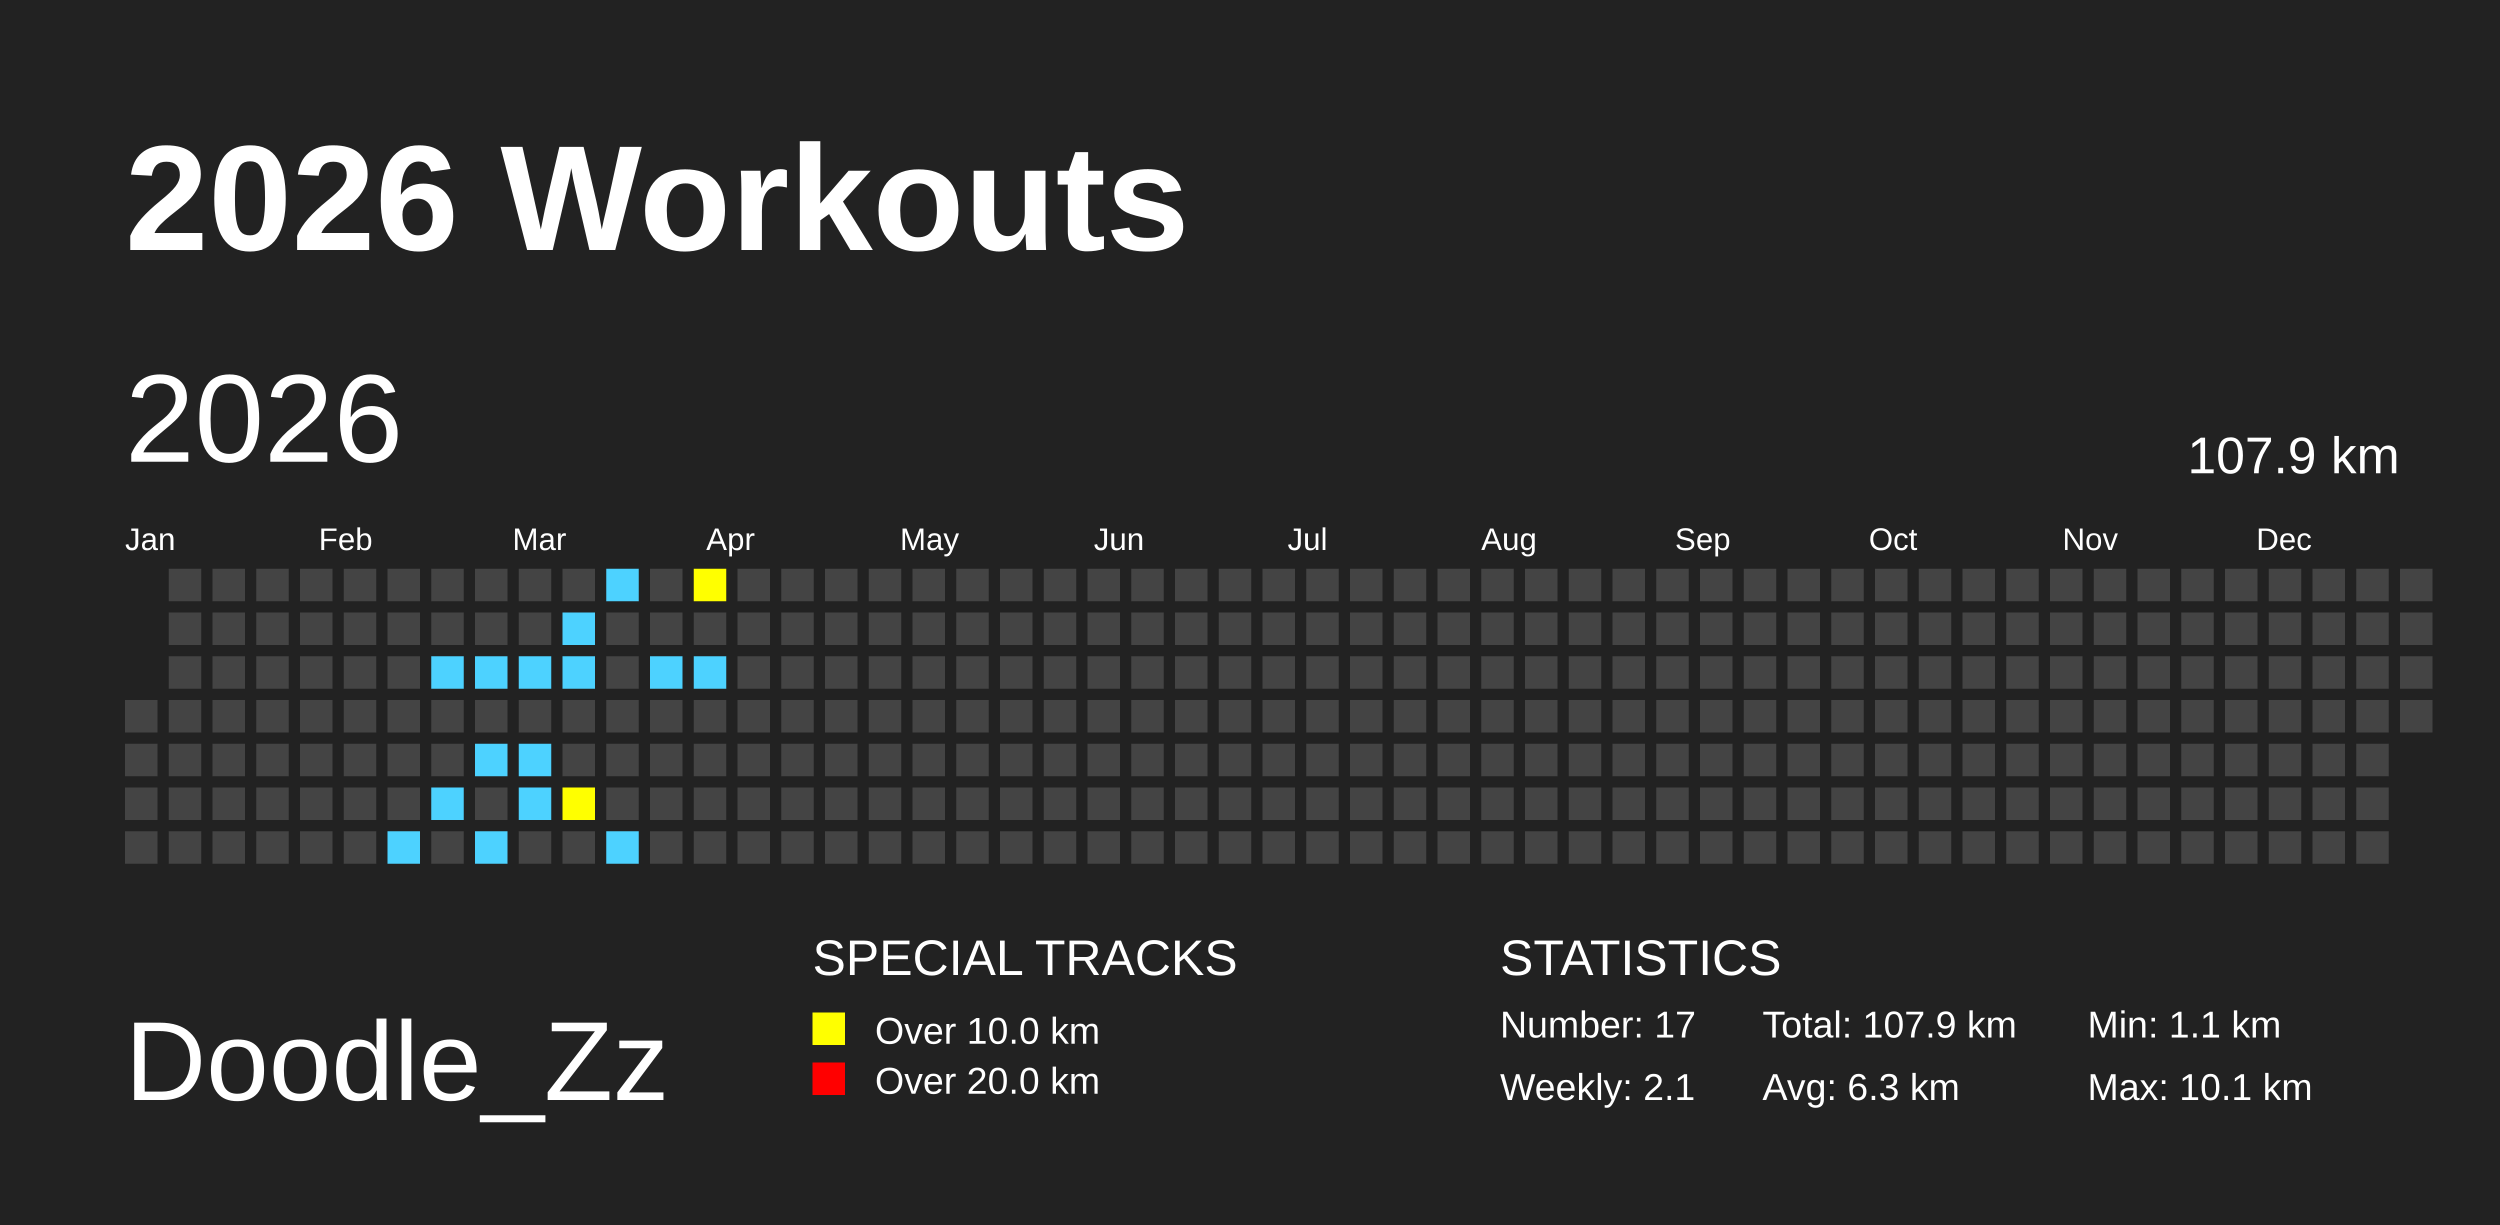
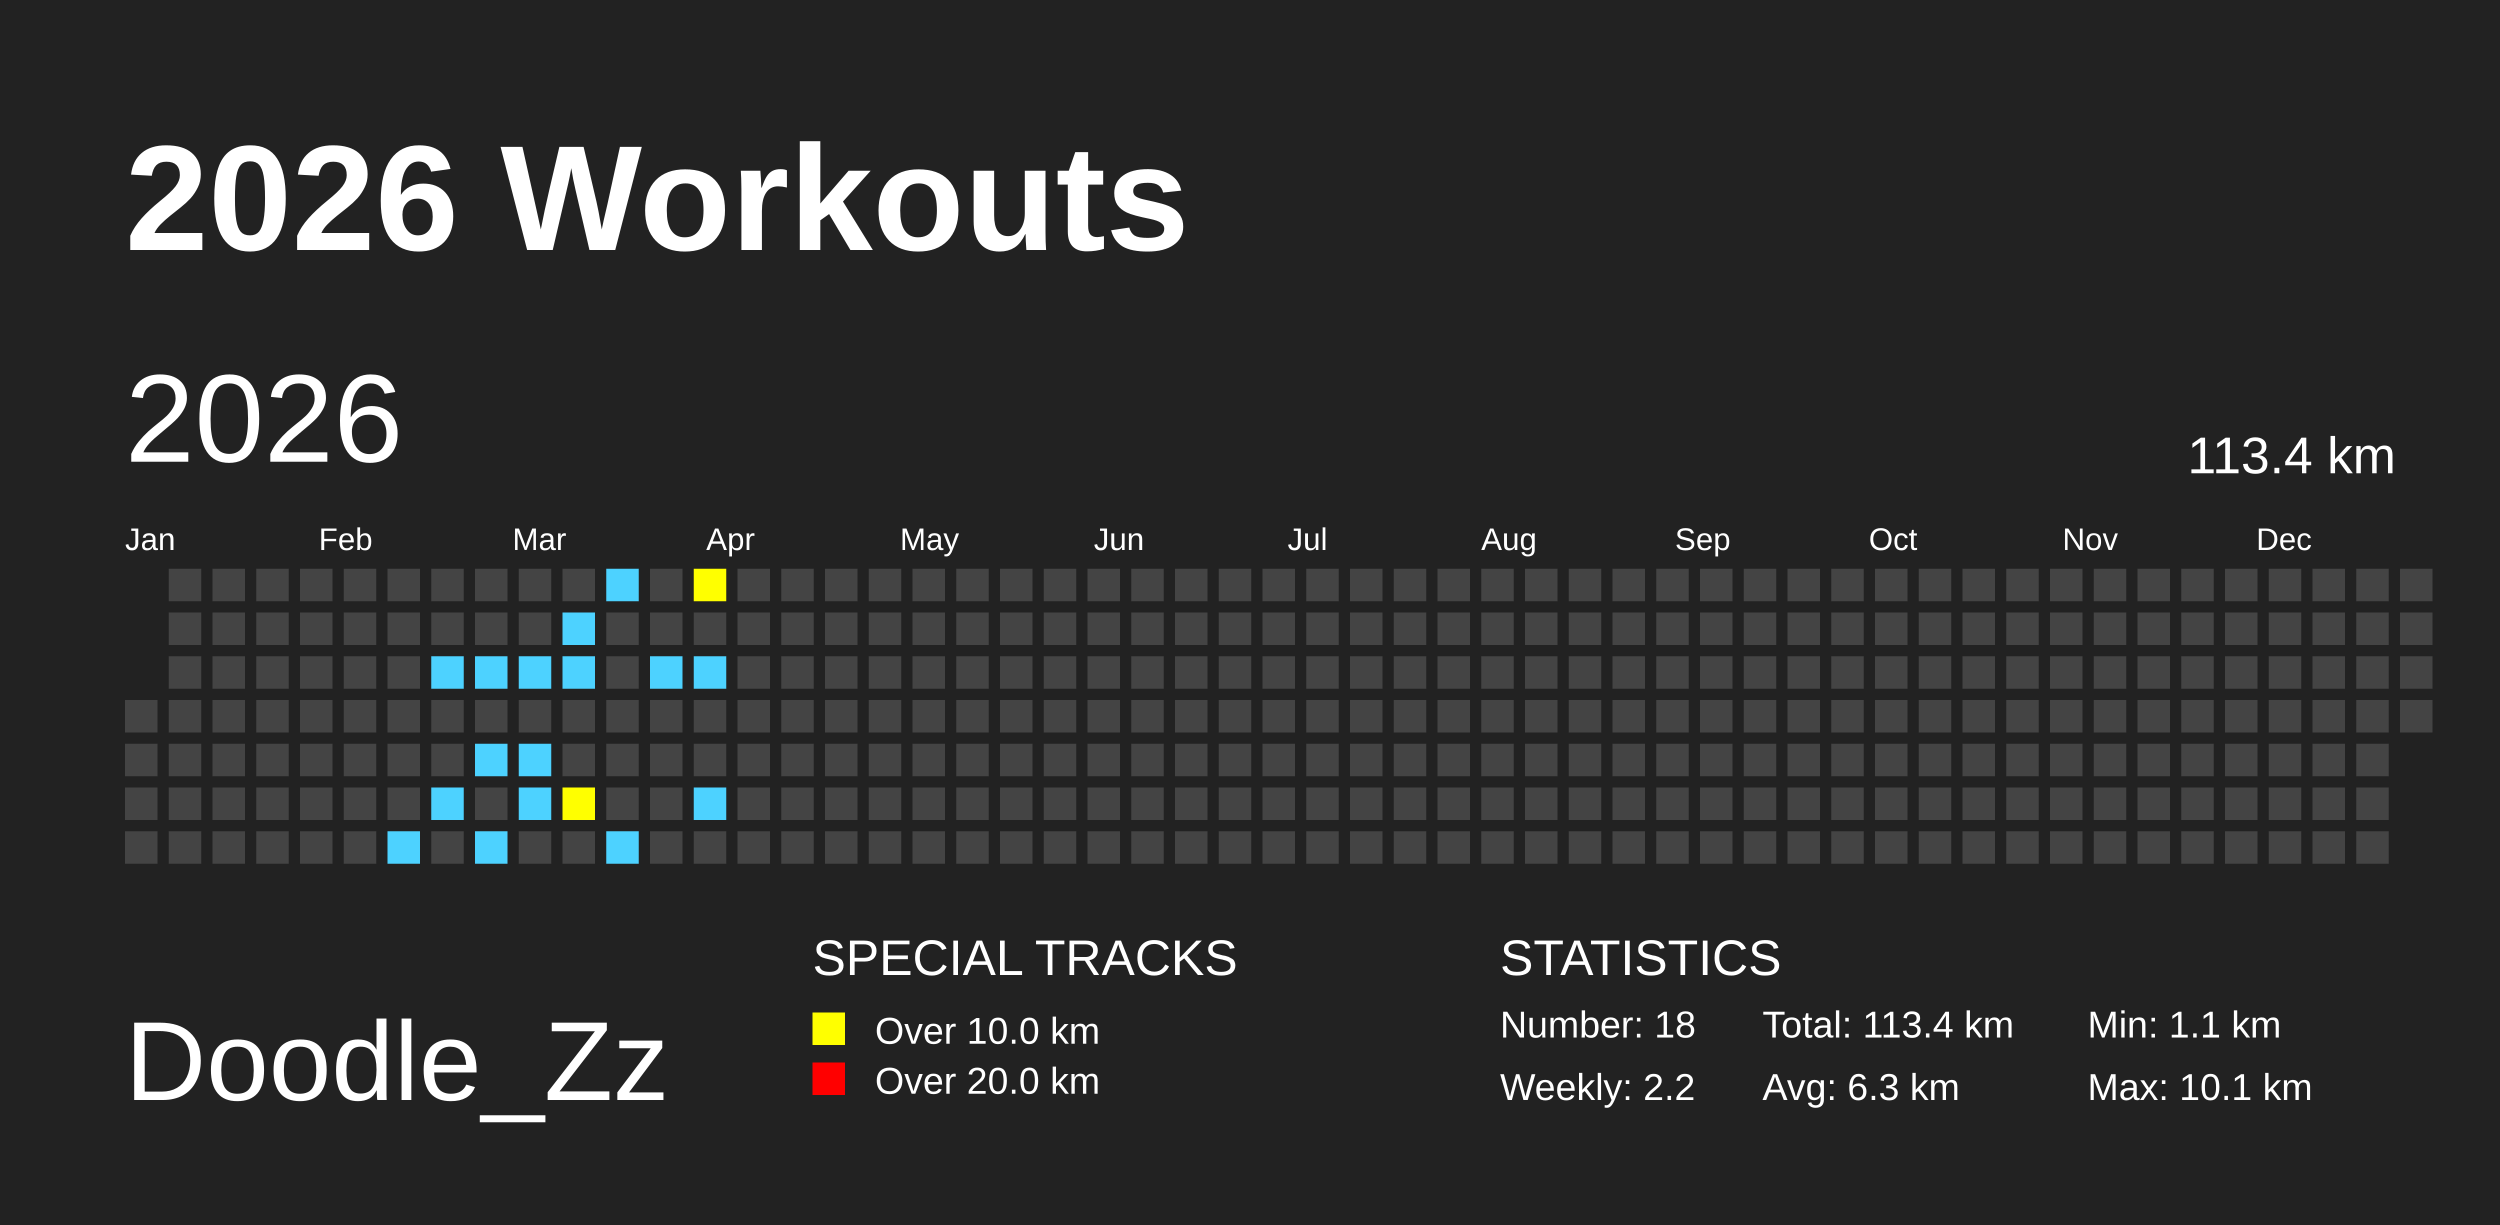
<svg xmlns="http://www.w3.org/2000/svg" baseProfile="full" height="98mm" version="1.1" viewBox="0,0,200,98" width="200mm">
  <defs />
  <rect fill="#222222" height="98" width="200" x="0" y="0" />
  <text fill="#FFFFFF" style="font-size:12px; font-family:Arial; font-weight:bold;" x="10" y="20">2026 Workouts</text>
  <text fill="#FFFFFF" style="font-size:9px; font-family:Arial" x="10" y="88">Doodle_Zz</text>
  <text fill="#FFFFFF" style="font-size:4px; font-family:Arial" x="65" y="78">SPECIAL TRACKS</text>
  <rect fill="yellow" height="2.6" width="2.6" x="65" y="81" />
  <text fill="#FFFFFF" style="font-size:3px; font-family:Arial" x="70" y="83.5">Over 10.0 km</text>
  <rect fill="red" height="2.6" width="2.6" x="65" y="85" />
  <text fill="#FFFFFF" style="font-size:3px; font-family:Arial" x="70" y="87.5">Over 20.0 km</text>
  <text fill="#FFFFFF" style="font-size:4px; font-family:Arial" x="120" y="78">STATISTICS</text>
-   <text fill="#FFFFFF" style="font-size:3px; font-family:Arial" x="120" y="83">Number: 17</text>
-   <text fill="#FFFFFF" style="font-size:3px; font-family:Arial" x="120" y="88">Weekly: 2.1</text>
-   <text fill="#FFFFFF" style="font-size:3px; font-family:Arial" x="141" y="83">Total: 107.9 km</text>
+   <text fill="#FFFFFF" style="font-size:3px; font-family:Arial" x="120" y="83">Number: 18</text>
+   <text fill="#FFFFFF" style="font-size:3px; font-family:Arial" x="120" y="88">Weekly: 2.2</text>
+   <text fill="#FFFFFF" style="font-size:3px; font-family:Arial" x="141" y="83">Total: 113.4 km</text>
  <text fill="#FFFFFF" style="font-size:3px; font-family:Arial" x="141" y="88">Avg: 6.3 km</text>
  <text fill="#FFFFFF" style="font-size:3px; font-family:Arial" x="167" y="83">Min: 1.1 km</text>
  <text fill="#FFFFFF" style="font-size:3px; font-family:Arial" x="167" y="88">Max: 10.1 km</text>
  <text dominant-baseline="hanging" fill="#FFFFFF" style="font-size:10.0px; font-family:Arial;" x="10" y="30">2026</text>
-   <text dominant-baseline="hanging" fill="#FFFFFF" style="font-size:4.125px; font-family:Arial;" x="175" y="35">107.9 km</text>
+   <text dominant-baseline="hanging" fill="#FFFFFF" style="font-size:4.125px; font-family:Arial;" x="175" y="35">113.4 km</text>
  <text fill="#FFFFFF" style="font-size:2.5px; font-family:Arial" x="10.0" y="44">Jan</text>
  <text fill="#FFFFFF" style="font-size:2.5px; font-family:Arial" x="25.5" y="44">Feb</text>
  <text fill="#FFFFFF" style="font-size:2.5px; font-family:Arial" x="41.0" y="44">Mar</text>
  <text fill="#FFFFFF" style="font-size:2.5px; font-family:Arial" x="56.5" y="44">Apr</text>
  <text fill="#FFFFFF" style="font-size:2.5px; font-family:Arial" x="72.0" y="44">May</text>
  <text fill="#FFFFFF" style="font-size:2.5px; font-family:Arial" x="87.5" y="44">Jun</text>
  <text fill="#FFFFFF" style="font-size:2.5px; font-family:Arial" x="103.0" y="44">Jul</text>
  <text fill="#FFFFFF" style="font-size:2.5px; font-family:Arial" x="118.5" y="44">Aug</text>
  <text fill="#FFFFFF" style="font-size:2.5px; font-family:Arial" x="134.0" y="44">Sep</text>
  <text fill="#FFFFFF" style="font-size:2.5px; font-family:Arial" x="149.5" y="44">Oct</text>
  <text fill="#FFFFFF" style="font-size:2.5px; font-family:Arial" x="165.0" y="44">Nov</text>
  <text fill="#FFFFFF" style="font-size:2.5px; font-family:Arial" x="180.5" y="44">Dec</text>
  <rect fill="#444444" height="2.6" width="2.6" x="10.0" y="56.0" />
  <rect fill="#444444" height="2.6" width="2.6" x="10.0" y="59.5" />
  <rect fill="#444444" height="2.6" width="2.6" x="10.0" y="63.0" />
  <rect fill="#444444" height="2.6" width="2.6" x="10.0" y="66.5" />
  <rect fill="#444444" height="2.6" width="2.6" x="13.5" y="45.5" />
  <rect fill="#444444" height="2.6" width="2.6" x="13.5" y="49.0" />
  <rect fill="#444444" height="2.6" width="2.6" x="13.5" y="52.5" />
  <rect fill="#444444" height="2.6" width="2.6" x="13.5" y="56.0" />
  <rect fill="#444444" height="2.6" width="2.6" x="13.5" y="59.5" />
  <rect fill="#444444" height="2.6" width="2.6" x="13.5" y="63.0" />
  <rect fill="#444444" height="2.6" width="2.6" x="13.5" y="66.5" />
  <rect fill="#444444" height="2.6" width="2.6" x="17.0" y="45.5" />
  <rect fill="#444444" height="2.6" width="2.6" x="17.0" y="49.0" />
  <rect fill="#444444" height="2.6" width="2.6" x="17.0" y="52.5" />
  <rect fill="#444444" height="2.6" width="2.6" x="17.0" y="56.0" />
  <rect fill="#444444" height="2.6" width="2.6" x="17.0" y="59.5" />
  <rect fill="#444444" height="2.6" width="2.6" x="17.0" y="63.0" />
  <rect fill="#444444" height="2.6" width="2.6" x="17.0" y="66.5" />
  <rect fill="#444444" height="2.6" width="2.6" x="20.5" y="45.5" />
  <rect fill="#444444" height="2.6" width="2.6" x="20.5" y="49.0" />
  <rect fill="#444444" height="2.6" width="2.6" x="20.5" y="52.5" />
  <rect fill="#444444" height="2.6" width="2.6" x="20.5" y="56.0" />
  <rect fill="#444444" height="2.6" width="2.6" x="20.5" y="59.5" />
  <rect fill="#444444" height="2.6" width="2.6" x="20.5" y="63.0" />
  <rect fill="#444444" height="2.6" width="2.6" x="20.5" y="66.5" />
  <rect fill="#444444" height="2.6" width="2.6" x="24.0" y="45.5" />
  <rect fill="#444444" height="2.6" width="2.6" x="24.0" y="49.0" />
  <rect fill="#444444" height="2.6" width="2.6" x="24.0" y="52.5" />
  <rect fill="#444444" height="2.6" width="2.6" x="24.0" y="56.0" />
  <rect fill="#444444" height="2.6" width="2.6" x="24.0" y="59.5" />
  <rect fill="#444444" height="2.6" width="2.6" x="24.0" y="63.0" />
  <rect fill="#444444" height="2.6" width="2.6" x="24.0" y="66.5" />
  <rect fill="#444444" height="2.6" width="2.6" x="27.5" y="45.5" />
  <rect fill="#444444" height="2.6" width="2.6" x="27.5" y="49.0" />
  <rect fill="#444444" height="2.6" width="2.6" x="27.5" y="52.5" />
  <rect fill="#444444" height="2.6" width="2.6" x="27.5" y="56.0" />
  <rect fill="#444444" height="2.6" width="2.6" x="27.5" y="59.5" />
  <rect fill="#444444" height="2.6" width="2.6" x="27.5" y="63.0" />
  <rect fill="#444444" height="2.6" width="2.6" x="27.5" y="66.5" />
  <rect fill="#444444" height="2.6" width="2.6" x="31.0" y="45.5" />
  <rect fill="#444444" height="2.6" width="2.6" x="31.0" y="49.0" />
  <rect fill="#444444" height="2.6" width="2.6" x="31.0" y="52.5" />
  <rect fill="#444444" height="2.6" width="2.6" x="31.0" y="56.0" />
  <rect fill="#444444" height="2.6" width="2.6" x="31.0" y="59.5" />
  <rect fill="#444444" height="2.6" width="2.6" x="31.0" y="63.0" />
  <rect fill="#4DD2FF" height="2.6" width="2.6" x="31.0" y="66.5" />
  <rect fill="#444444" height="2.6" width="2.6" x="34.5" y="45.5" />
  <rect fill="#444444" height="2.6" width="2.6" x="34.5" y="49.0" />
  <rect fill="#4DD2FF" height="2.6" width="2.6" x="34.5" y="52.5" />
  <rect fill="#444444" height="2.6" width="2.6" x="34.5" y="56.0" />
  <rect fill="#444444" height="2.6" width="2.6" x="34.5" y="59.5" />
  <rect fill="#4DD2FF" height="2.6" width="2.6" x="34.5" y="63.0" />
  <rect fill="#444444" height="2.6" width="2.6" x="34.5" y="66.5" />
  <rect fill="#444444" height="2.6" width="2.6" x="38.0" y="45.5" />
  <rect fill="#444444" height="2.6" width="2.6" x="38.0" y="49.0" />
  <rect fill="#4DD2FF" height="2.6" width="2.6" x="38.0" y="52.5" />
  <rect fill="#444444" height="2.6" width="2.6" x="38.0" y="56.0" />
  <rect fill="#4DD2FF" height="2.6" width="2.6" x="38.0" y="59.5" />
  <rect fill="#444444" height="2.6" width="2.6" x="38.0" y="63.0" />
  <rect fill="#4DD2FF" height="2.6" width="2.6" x="38.0" y="66.5" />
  <rect fill="#444444" height="2.6" width="2.6" x="41.5" y="45.5" />
  <rect fill="#444444" height="2.6" width="2.6" x="41.5" y="49.0" />
  <rect fill="#4DD2FF" height="2.6" width="2.6" x="41.5" y="52.5" />
  <rect fill="#444444" height="2.6" width="2.6" x="41.5" y="56.0" />
  <rect fill="#4DD2FF" height="2.6" width="2.6" x="41.5" y="59.5" />
  <rect fill="#4DD2FF" height="2.6" width="2.6" x="41.5" y="63.0" />
  <rect fill="#444444" height="2.6" width="2.6" x="41.5" y="66.5" />
  <rect fill="#444444" height="2.6" width="2.6" x="45.0" y="45.5" />
  <rect fill="#4DD2FF" height="2.6" width="2.6" x="45.0" y="49.0" />
  <rect fill="#4DD2FF" height="2.6" width="2.6" x="45.0" y="52.5" />
  <rect fill="#444444" height="2.6" width="2.6" x="45.0" y="56.0" />
  <rect fill="#444444" height="2.6" width="2.6" x="45.0" y="59.5" />
  <rect fill="yellow" height="2.6" width="2.6" x="45.0" y="63.0" />
  <rect fill="#444444" height="2.6" width="2.6" x="45.0" y="66.5" />
  <rect fill="#4DD2FF" height="2.6" width="2.6" x="48.5" y="45.5" />
  <rect fill="#444444" height="2.6" width="2.6" x="48.5" y="49.0" />
  <rect fill="#444444" height="2.6" width="2.6" x="48.5" y="52.5" />
  <rect fill="#444444" height="2.6" width="2.6" x="48.5" y="56.0" />
  <rect fill="#444444" height="2.6" width="2.6" x="48.5" y="59.5" />
  <rect fill="#444444" height="2.6" width="2.6" x="48.5" y="63.0" />
  <rect fill="#4DD2FF" height="2.6" width="2.6" x="48.5" y="66.5" />
  <rect fill="#444444" height="2.6" width="2.6" x="52.0" y="45.5" />
  <rect fill="#444444" height="2.6" width="2.6" x="52.0" y="49.0" />
  <rect fill="#4DD2FF" height="2.6" width="2.6" x="52.0" y="52.5" />
  <rect fill="#444444" height="2.6" width="2.6" x="52.0" y="56.0" />
  <rect fill="#444444" height="2.6" width="2.6" x="52.0" y="59.5" />
  <rect fill="#444444" height="2.6" width="2.6" x="52.0" y="63.0" />
  <rect fill="#444444" height="2.6" width="2.6" x="52.0" y="66.5" />
  <rect fill="yellow" height="2.6" width="2.6" x="55.5" y="45.5" />
  <rect fill="#444444" height="2.6" width="2.6" x="55.5" y="49.0" />
  <rect fill="#4DD2FF" height="2.6" width="2.6" x="55.5" y="52.5" />
  <rect fill="#444444" height="2.6" width="2.6" x="55.5" y="56.0" />
  <rect fill="#444444" height="2.6" width="2.6" x="55.5" y="59.5" />
-   <rect fill="#444444" height="2.6" width="2.6" x="55.5" y="63.0" />
+   <rect fill="#4DD2FF" height="2.6" width="2.6" x="55.5" y="63.0" />
  <rect fill="#444444" height="2.6" width="2.6" x="55.5" y="66.5" />
  <rect fill="#444444" height="2.6" width="2.6" x="59.0" y="45.5" />
  <rect fill="#444444" height="2.6" width="2.6" x="59.0" y="49.0" />
  <rect fill="#444444" height="2.6" width="2.6" x="59.0" y="52.5" />
  <rect fill="#444444" height="2.6" width="2.6" x="59.0" y="56.0" />
  <rect fill="#444444" height="2.6" width="2.6" x="59.0" y="59.5" />
  <rect fill="#444444" height="2.6" width="2.6" x="59.0" y="63.0" />
  <rect fill="#444444" height="2.6" width="2.6" x="59.0" y="66.5" />
  <rect fill="#444444" height="2.6" width="2.6" x="62.5" y="45.5" />
  <rect fill="#444444" height="2.6" width="2.6" x="62.5" y="49.0" />
  <rect fill="#444444" height="2.6" width="2.6" x="62.5" y="52.5" />
  <rect fill="#444444" height="2.6" width="2.6" x="62.5" y="56.0" />
  <rect fill="#444444" height="2.6" width="2.6" x="62.5" y="59.5" />
  <rect fill="#444444" height="2.6" width="2.6" x="62.5" y="63.0" />
  <rect fill="#444444" height="2.6" width="2.6" x="62.5" y="66.5" />
  <rect fill="#444444" height="2.6" width="2.6" x="66.0" y="45.5" />
  <rect fill="#444444" height="2.6" width="2.6" x="66.0" y="49.0" />
  <rect fill="#444444" height="2.6" width="2.6" x="66.0" y="52.5" />
  <rect fill="#444444" height="2.6" width="2.6" x="66.0" y="56.0" />
  <rect fill="#444444" height="2.6" width="2.6" x="66.0" y="59.5" />
  <rect fill="#444444" height="2.6" width="2.6" x="66.0" y="63.0" />
  <rect fill="#444444" height="2.6" width="2.6" x="66.0" y="66.5" />
  <rect fill="#444444" height="2.6" width="2.6" x="69.5" y="45.5" />
  <rect fill="#444444" height="2.6" width="2.6" x="69.5" y="49.0" />
  <rect fill="#444444" height="2.6" width="2.6" x="69.5" y="52.5" />
  <rect fill="#444444" height="2.6" width="2.6" x="69.5" y="56.0" />
  <rect fill="#444444" height="2.6" width="2.6" x="69.5" y="59.5" />
  <rect fill="#444444" height="2.6" width="2.6" x="69.5" y="63.0" />
  <rect fill="#444444" height="2.6" width="2.6" x="69.5" y="66.5" />
  <rect fill="#444444" height="2.6" width="2.6" x="73.0" y="45.5" />
  <rect fill="#444444" height="2.6" width="2.6" x="73.0" y="49.0" />
  <rect fill="#444444" height="2.6" width="2.6" x="73.0" y="52.5" />
  <rect fill="#444444" height="2.6" width="2.6" x="73.0" y="56.0" />
  <rect fill="#444444" height="2.6" width="2.6" x="73.0" y="59.5" />
  <rect fill="#444444" height="2.6" width="2.6" x="73.0" y="63.0" />
  <rect fill="#444444" height="2.6" width="2.6" x="73.0" y="66.5" />
  <rect fill="#444444" height="2.6" width="2.6" x="76.5" y="45.5" />
  <rect fill="#444444" height="2.6" width="2.6" x="76.5" y="49.0" />
  <rect fill="#444444" height="2.6" width="2.6" x="76.5" y="52.5" />
  <rect fill="#444444" height="2.6" width="2.6" x="76.5" y="56.0" />
  <rect fill="#444444" height="2.6" width="2.6" x="76.5" y="59.5" />
  <rect fill="#444444" height="2.6" width="2.6" x="76.5" y="63.0" />
  <rect fill="#444444" height="2.6" width="2.6" x="76.5" y="66.5" />
  <rect fill="#444444" height="2.6" width="2.6" x="80.0" y="45.5" />
  <rect fill="#444444" height="2.6" width="2.6" x="80.0" y="49.0" />
  <rect fill="#444444" height="2.6" width="2.6" x="80.0" y="52.5" />
  <rect fill="#444444" height="2.6" width="2.6" x="80.0" y="56.0" />
  <rect fill="#444444" height="2.6" width="2.6" x="80.0" y="59.5" />
  <rect fill="#444444" height="2.6" width="2.6" x="80.0" y="63.0" />
  <rect fill="#444444" height="2.6" width="2.6" x="80.0" y="66.5" />
  <rect fill="#444444" height="2.6" width="2.6" x="83.5" y="45.5" />
  <rect fill="#444444" height="2.6" width="2.6" x="83.5" y="49.0" />
  <rect fill="#444444" height="2.6" width="2.6" x="83.5" y="52.5" />
  <rect fill="#444444" height="2.6" width="2.6" x="83.5" y="56.0" />
  <rect fill="#444444" height="2.6" width="2.6" x="83.5" y="59.5" />
  <rect fill="#444444" height="2.6" width="2.6" x="83.5" y="63.0" />
  <rect fill="#444444" height="2.6" width="2.6" x="83.5" y="66.5" />
  <rect fill="#444444" height="2.6" width="2.6" x="87.0" y="45.5" />
  <rect fill="#444444" height="2.6" width="2.6" x="87.0" y="49.0" />
  <rect fill="#444444" height="2.6" width="2.6" x="87.0" y="52.5" />
  <rect fill="#444444" height="2.6" width="2.6" x="87.0" y="56.0" />
  <rect fill="#444444" height="2.6" width="2.6" x="87.0" y="59.5" />
  <rect fill="#444444" height="2.6" width="2.6" x="87.0" y="63.0" />
  <rect fill="#444444" height="2.6" width="2.6" x="87.0" y="66.5" />
  <rect fill="#444444" height="2.6" width="2.6" x="90.5" y="45.5" />
  <rect fill="#444444" height="2.6" width="2.6" x="90.5" y="49.0" />
  <rect fill="#444444" height="2.6" width="2.6" x="90.5" y="52.5" />
  <rect fill="#444444" height="2.6" width="2.6" x="90.5" y="56.0" />
  <rect fill="#444444" height="2.6" width="2.6" x="90.5" y="59.5" />
  <rect fill="#444444" height="2.6" width="2.6" x="90.5" y="63.0" />
  <rect fill="#444444" height="2.6" width="2.6" x="90.5" y="66.5" />
  <rect fill="#444444" height="2.6" width="2.6" x="94.0" y="45.5" />
  <rect fill="#444444" height="2.6" width="2.6" x="94.0" y="49.0" />
  <rect fill="#444444" height="2.6" width="2.6" x="94.0" y="52.5" />
  <rect fill="#444444" height="2.6" width="2.6" x="94.0" y="56.0" />
  <rect fill="#444444" height="2.6" width="2.6" x="94.0" y="59.5" />
  <rect fill="#444444" height="2.6" width="2.6" x="94.0" y="63.0" />
  <rect fill="#444444" height="2.6" width="2.6" x="94.0" y="66.5" />
  <rect fill="#444444" height="2.6" width="2.6" x="97.5" y="45.5" />
  <rect fill="#444444" height="2.6" width="2.6" x="97.5" y="49.0" />
  <rect fill="#444444" height="2.6" width="2.6" x="97.5" y="52.5" />
  <rect fill="#444444" height="2.6" width="2.6" x="97.5" y="56.0" />
  <rect fill="#444444" height="2.6" width="2.6" x="97.5" y="59.5" />
  <rect fill="#444444" height="2.6" width="2.6" x="97.5" y="63.0" />
  <rect fill="#444444" height="2.6" width="2.6" x="97.5" y="66.5" />
  <rect fill="#444444" height="2.6" width="2.6" x="101.0" y="45.5" />
  <rect fill="#444444" height="2.6" width="2.6" x="101.0" y="49.0" />
  <rect fill="#444444" height="2.6" width="2.6" x="101.0" y="52.5" />
  <rect fill="#444444" height="2.6" width="2.6" x="101.0" y="56.0" />
  <rect fill="#444444" height="2.6" width="2.6" x="101.0" y="59.5" />
  <rect fill="#444444" height="2.6" width="2.6" x="101.0" y="63.0" />
  <rect fill="#444444" height="2.6" width="2.6" x="101.0" y="66.5" />
  <rect fill="#444444" height="2.6" width="2.6" x="104.5" y="45.5" />
  <rect fill="#444444" height="2.6" width="2.6" x="104.5" y="49.0" />
  <rect fill="#444444" height="2.6" width="2.6" x="104.5" y="52.5" />
  <rect fill="#444444" height="2.6" width="2.6" x="104.5" y="56.0" />
  <rect fill="#444444" height="2.6" width="2.6" x="104.5" y="59.5" />
  <rect fill="#444444" height="2.6" width="2.6" x="104.5" y="63.0" />
  <rect fill="#444444" height="2.6" width="2.6" x="104.5" y="66.5" />
  <rect fill="#444444" height="2.6" width="2.6" x="108.0" y="45.5" />
  <rect fill="#444444" height="2.6" width="2.6" x="108.0" y="49.0" />
  <rect fill="#444444" height="2.6" width="2.6" x="108.0" y="52.5" />
  <rect fill="#444444" height="2.6" width="2.6" x="108.0" y="56.0" />
  <rect fill="#444444" height="2.6" width="2.6" x="108.0" y="59.5" />
  <rect fill="#444444" height="2.6" width="2.6" x="108.0" y="63.0" />
  <rect fill="#444444" height="2.6" width="2.6" x="108.0" y="66.5" />
  <rect fill="#444444" height="2.6" width="2.6" x="111.5" y="45.5" />
  <rect fill="#444444" height="2.6" width="2.6" x="111.5" y="49.0" />
  <rect fill="#444444" height="2.6" width="2.6" x="111.5" y="52.5" />
  <rect fill="#444444" height="2.6" width="2.6" x="111.5" y="56.0" />
  <rect fill="#444444" height="2.6" width="2.6" x="111.5" y="59.5" />
  <rect fill="#444444" height="2.6" width="2.6" x="111.5" y="63.0" />
  <rect fill="#444444" height="2.6" width="2.6" x="111.5" y="66.5" />
  <rect fill="#444444" height="2.6" width="2.6" x="115.0" y="45.5" />
  <rect fill="#444444" height="2.6" width="2.6" x="115.0" y="49.0" />
  <rect fill="#444444" height="2.6" width="2.6" x="115.0" y="52.5" />
  <rect fill="#444444" height="2.6" width="2.6" x="115.0" y="56.0" />
  <rect fill="#444444" height="2.6" width="2.6" x="115.0" y="59.5" />
  <rect fill="#444444" height="2.6" width="2.6" x="115.0" y="63.0" />
  <rect fill="#444444" height="2.6" width="2.6" x="115.0" y="66.5" />
  <rect fill="#444444" height="2.6" width="2.6" x="118.5" y="45.5" />
  <rect fill="#444444" height="2.6" width="2.6" x="118.5" y="49.0" />
  <rect fill="#444444" height="2.6" width="2.6" x="118.5" y="52.5" />
  <rect fill="#444444" height="2.6" width="2.6" x="118.5" y="56.0" />
  <rect fill="#444444" height="2.6" width="2.6" x="118.5" y="59.5" />
  <rect fill="#444444" height="2.6" width="2.6" x="118.5" y="63.0" />
  <rect fill="#444444" height="2.6" width="2.6" x="118.5" y="66.5" />
  <rect fill="#444444" height="2.6" width="2.6" x="122.0" y="45.5" />
  <rect fill="#444444" height="2.6" width="2.6" x="122.0" y="49.0" />
  <rect fill="#444444" height="2.6" width="2.6" x="122.0" y="52.5" />
  <rect fill="#444444" height="2.6" width="2.6" x="122.0" y="56.0" />
  <rect fill="#444444" height="2.6" width="2.6" x="122.0" y="59.5" />
  <rect fill="#444444" height="2.6" width="2.6" x="122.0" y="63.0" />
  <rect fill="#444444" height="2.6" width="2.6" x="122.0" y="66.5" />
  <rect fill="#444444" height="2.6" width="2.6" x="125.5" y="45.5" />
  <rect fill="#444444" height="2.6" width="2.6" x="125.5" y="49.0" />
  <rect fill="#444444" height="2.6" width="2.6" x="125.5" y="52.5" />
  <rect fill="#444444" height="2.6" width="2.6" x="125.5" y="56.0" />
  <rect fill="#444444" height="2.6" width="2.6" x="125.5" y="59.5" />
  <rect fill="#444444" height="2.6" width="2.6" x="125.5" y="63.0" />
  <rect fill="#444444" height="2.6" width="2.6" x="125.5" y="66.5" />
  <rect fill="#444444" height="2.6" width="2.6" x="129.0" y="45.5" />
  <rect fill="#444444" height="2.6" width="2.6" x="129.0" y="49.0" />
  <rect fill="#444444" height="2.6" width="2.6" x="129.0" y="52.5" />
  <rect fill="#444444" height="2.6" width="2.6" x="129.0" y="56.0" />
  <rect fill="#444444" height="2.6" width="2.6" x="129.0" y="59.5" />
  <rect fill="#444444" height="2.6" width="2.6" x="129.0" y="63.0" />
  <rect fill="#444444" height="2.6" width="2.6" x="129.0" y="66.5" />
  <rect fill="#444444" height="2.6" width="2.6" x="132.5" y="45.5" />
  <rect fill="#444444" height="2.6" width="2.6" x="132.5" y="49.0" />
  <rect fill="#444444" height="2.6" width="2.6" x="132.5" y="52.5" />
  <rect fill="#444444" height="2.6" width="2.6" x="132.5" y="56.0" />
  <rect fill="#444444" height="2.6" width="2.6" x="132.5" y="59.5" />
  <rect fill="#444444" height="2.6" width="2.6" x="132.5" y="63.0" />
  <rect fill="#444444" height="2.6" width="2.6" x="132.5" y="66.5" />
  <rect fill="#444444" height="2.6" width="2.6" x="136.0" y="45.5" />
  <rect fill="#444444" height="2.6" width="2.6" x="136.0" y="49.0" />
  <rect fill="#444444" height="2.6" width="2.6" x="136.0" y="52.5" />
  <rect fill="#444444" height="2.6" width="2.6" x="136.0" y="56.0" />
  <rect fill="#444444" height="2.6" width="2.6" x="136.0" y="59.5" />
  <rect fill="#444444" height="2.6" width="2.6" x="136.0" y="63.0" />
  <rect fill="#444444" height="2.6" width="2.6" x="136.0" y="66.5" />
  <rect fill="#444444" height="2.6" width="2.6" x="139.5" y="45.5" />
  <rect fill="#444444" height="2.6" width="2.6" x="139.5" y="49.0" />
  <rect fill="#444444" height="2.6" width="2.6" x="139.5" y="52.5" />
  <rect fill="#444444" height="2.6" width="2.6" x="139.5" y="56.0" />
  <rect fill="#444444" height="2.6" width="2.6" x="139.5" y="59.5" />
  <rect fill="#444444" height="2.6" width="2.6" x="139.5" y="63.0" />
  <rect fill="#444444" height="2.6" width="2.6" x="139.5" y="66.5" />
  <rect fill="#444444" height="2.6" width="2.6" x="143.0" y="45.5" />
  <rect fill="#444444" height="2.6" width="2.6" x="143.0" y="49.0" />
  <rect fill="#444444" height="2.6" width="2.6" x="143.0" y="52.5" />
  <rect fill="#444444" height="2.6" width="2.6" x="143.0" y="56.0" />
  <rect fill="#444444" height="2.6" width="2.6" x="143.0" y="59.5" />
  <rect fill="#444444" height="2.6" width="2.6" x="143.0" y="63.0" />
  <rect fill="#444444" height="2.6" width="2.6" x="143.0" y="66.5" />
  <rect fill="#444444" height="2.6" width="2.6" x="146.5" y="45.5" />
  <rect fill="#444444" height="2.6" width="2.6" x="146.5" y="49.0" />
  <rect fill="#444444" height="2.6" width="2.6" x="146.5" y="52.5" />
  <rect fill="#444444" height="2.6" width="2.6" x="146.5" y="56.0" />
  <rect fill="#444444" height="2.6" width="2.6" x="146.5" y="59.5" />
  <rect fill="#444444" height="2.6" width="2.6" x="146.5" y="63.0" />
  <rect fill="#444444" height="2.6" width="2.6" x="146.5" y="66.5" />
  <rect fill="#444444" height="2.6" width="2.6" x="150.0" y="45.5" />
  <rect fill="#444444" height="2.6" width="2.6" x="150.0" y="49.0" />
  <rect fill="#444444" height="2.6" width="2.6" x="150.0" y="52.5" />
  <rect fill="#444444" height="2.6" width="2.6" x="150.0" y="56.0" />
  <rect fill="#444444" height="2.6" width="2.6" x="150.0" y="59.5" />
  <rect fill="#444444" height="2.6" width="2.6" x="150.0" y="63.0" />
  <rect fill="#444444" height="2.6" width="2.6" x="150.0" y="66.5" />
  <rect fill="#444444" height="2.6" width="2.6" x="153.5" y="45.5" />
  <rect fill="#444444" height="2.6" width="2.6" x="153.5" y="49.0" />
  <rect fill="#444444" height="2.6" width="2.6" x="153.5" y="52.5" />
  <rect fill="#444444" height="2.6" width="2.6" x="153.5" y="56.0" />
  <rect fill="#444444" height="2.6" width="2.6" x="153.5" y="59.5" />
  <rect fill="#444444" height="2.6" width="2.6" x="153.5" y="63.0" />
  <rect fill="#444444" height="2.6" width="2.6" x="153.5" y="66.5" />
  <rect fill="#444444" height="2.6" width="2.6" x="157.0" y="45.5" />
  <rect fill="#444444" height="2.6" width="2.6" x="157.0" y="49.0" />
  <rect fill="#444444" height="2.6" width="2.6" x="157.0" y="52.5" />
  <rect fill="#444444" height="2.6" width="2.6" x="157.0" y="56.0" />
  <rect fill="#444444" height="2.6" width="2.6" x="157.0" y="59.5" />
  <rect fill="#444444" height="2.6" width="2.6" x="157.0" y="63.0" />
  <rect fill="#444444" height="2.6" width="2.6" x="157.0" y="66.5" />
  <rect fill="#444444" height="2.6" width="2.6" x="160.5" y="45.5" />
  <rect fill="#444444" height="2.6" width="2.6" x="160.5" y="49.0" />
  <rect fill="#444444" height="2.6" width="2.6" x="160.5" y="52.5" />
  <rect fill="#444444" height="2.6" width="2.6" x="160.5" y="56.0" />
  <rect fill="#444444" height="2.6" width="2.6" x="160.5" y="59.5" />
  <rect fill="#444444" height="2.6" width="2.6" x="160.5" y="63.0" />
  <rect fill="#444444" height="2.6" width="2.6" x="160.5" y="66.5" />
  <rect fill="#444444" height="2.6" width="2.6" x="164.0" y="45.5" />
  <rect fill="#444444" height="2.6" width="2.6" x="164.0" y="49.0" />
  <rect fill="#444444" height="2.6" width="2.6" x="164.0" y="52.5" />
  <rect fill="#444444" height="2.6" width="2.6" x="164.0" y="56.0" />
  <rect fill="#444444" height="2.6" width="2.6" x="164.0" y="59.5" />
  <rect fill="#444444" height="2.6" width="2.6" x="164.0" y="63.0" />
  <rect fill="#444444" height="2.6" width="2.6" x="164.0" y="66.5" />
  <rect fill="#444444" height="2.6" width="2.6" x="167.5" y="45.5" />
  <rect fill="#444444" height="2.6" width="2.6" x="167.5" y="49.0" />
  <rect fill="#444444" height="2.6" width="2.6" x="167.5" y="52.5" />
  <rect fill="#444444" height="2.6" width="2.6" x="167.5" y="56.0" />
  <rect fill="#444444" height="2.6" width="2.6" x="167.5" y="59.5" />
  <rect fill="#444444" height="2.6" width="2.6" x="167.5" y="63.0" />
  <rect fill="#444444" height="2.6" width="2.6" x="167.5" y="66.5" />
  <rect fill="#444444" height="2.6" width="2.6" x="171.0" y="45.5" />
  <rect fill="#444444" height="2.6" width="2.6" x="171.0" y="49.0" />
  <rect fill="#444444" height="2.6" width="2.6" x="171.0" y="52.5" />
  <rect fill="#444444" height="2.6" width="2.6" x="171.0" y="56.0" />
  <rect fill="#444444" height="2.6" width="2.6" x="171.0" y="59.5" />
  <rect fill="#444444" height="2.6" width="2.6" x="171.0" y="63.0" />
  <rect fill="#444444" height="2.6" width="2.6" x="171.0" y="66.5" />
  <rect fill="#444444" height="2.6" width="2.6" x="174.5" y="45.5" />
  <rect fill="#444444" height="2.6" width="2.6" x="174.5" y="49.0" />
  <rect fill="#444444" height="2.6" width="2.6" x="174.5" y="52.5" />
  <rect fill="#444444" height="2.6" width="2.6" x="174.5" y="56.0" />
  <rect fill="#444444" height="2.6" width="2.6" x="174.5" y="59.5" />
  <rect fill="#444444" height="2.6" width="2.6" x="174.5" y="63.0" />
  <rect fill="#444444" height="2.6" width="2.6" x="174.5" y="66.5" />
  <rect fill="#444444" height="2.6" width="2.6" x="178.0" y="45.5" />
  <rect fill="#444444" height="2.6" width="2.6" x="178.0" y="49.0" />
  <rect fill="#444444" height="2.6" width="2.6" x="178.0" y="52.5" />
  <rect fill="#444444" height="2.6" width="2.6" x="178.0" y="56.0" />
  <rect fill="#444444" height="2.6" width="2.6" x="178.0" y="59.5" />
  <rect fill="#444444" height="2.6" width="2.6" x="178.0" y="63.0" />
  <rect fill="#444444" height="2.6" width="2.6" x="178.0" y="66.5" />
  <rect fill="#444444" height="2.6" width="2.6" x="181.5" y="45.5" />
  <rect fill="#444444" height="2.6" width="2.6" x="181.5" y="49.0" />
  <rect fill="#444444" height="2.6" width="2.6" x="181.5" y="52.5" />
  <rect fill="#444444" height="2.6" width="2.6" x="181.5" y="56.0" />
  <rect fill="#444444" height="2.6" width="2.6" x="181.5" y="59.5" />
  <rect fill="#444444" height="2.6" width="2.6" x="181.5" y="63.0" />
  <rect fill="#444444" height="2.6" width="2.6" x="181.5" y="66.5" />
  <rect fill="#444444" height="2.6" width="2.6" x="185.0" y="45.5" />
  <rect fill="#444444" height="2.6" width="2.6" x="185.0" y="49.0" />
  <rect fill="#444444" height="2.6" width="2.6" x="185.0" y="52.5" />
  <rect fill="#444444" height="2.6" width="2.6" x="185.0" y="56.0" />
  <rect fill="#444444" height="2.6" width="2.6" x="185.0" y="59.5" />
  <rect fill="#444444" height="2.6" width="2.6" x="185.0" y="63.0" />
  <rect fill="#444444" height="2.6" width="2.6" x="185.0" y="66.5" />
  <rect fill="#444444" height="2.6" width="2.6" x="188.5" y="45.5" />
  <rect fill="#444444" height="2.6" width="2.6" x="188.5" y="49.0" />
  <rect fill="#444444" height="2.6" width="2.6" x="188.5" y="52.5" />
  <rect fill="#444444" height="2.6" width="2.6" x="188.5" y="56.0" />
  <rect fill="#444444" height="2.6" width="2.6" x="188.5" y="59.5" />
  <rect fill="#444444" height="2.6" width="2.6" x="188.5" y="63.0" />
  <rect fill="#444444" height="2.6" width="2.6" x="188.5" y="66.5" />
  <rect fill="#444444" height="2.6" width="2.6" x="192.0" y="45.5" />
  <rect fill="#444444" height="2.6" width="2.6" x="192.0" y="49.0" />
  <rect fill="#444444" height="2.6" width="2.6" x="192.0" y="52.5" />
  <rect fill="#444444" height="2.6" width="2.6" x="192.0" y="56.0" />
</svg>
